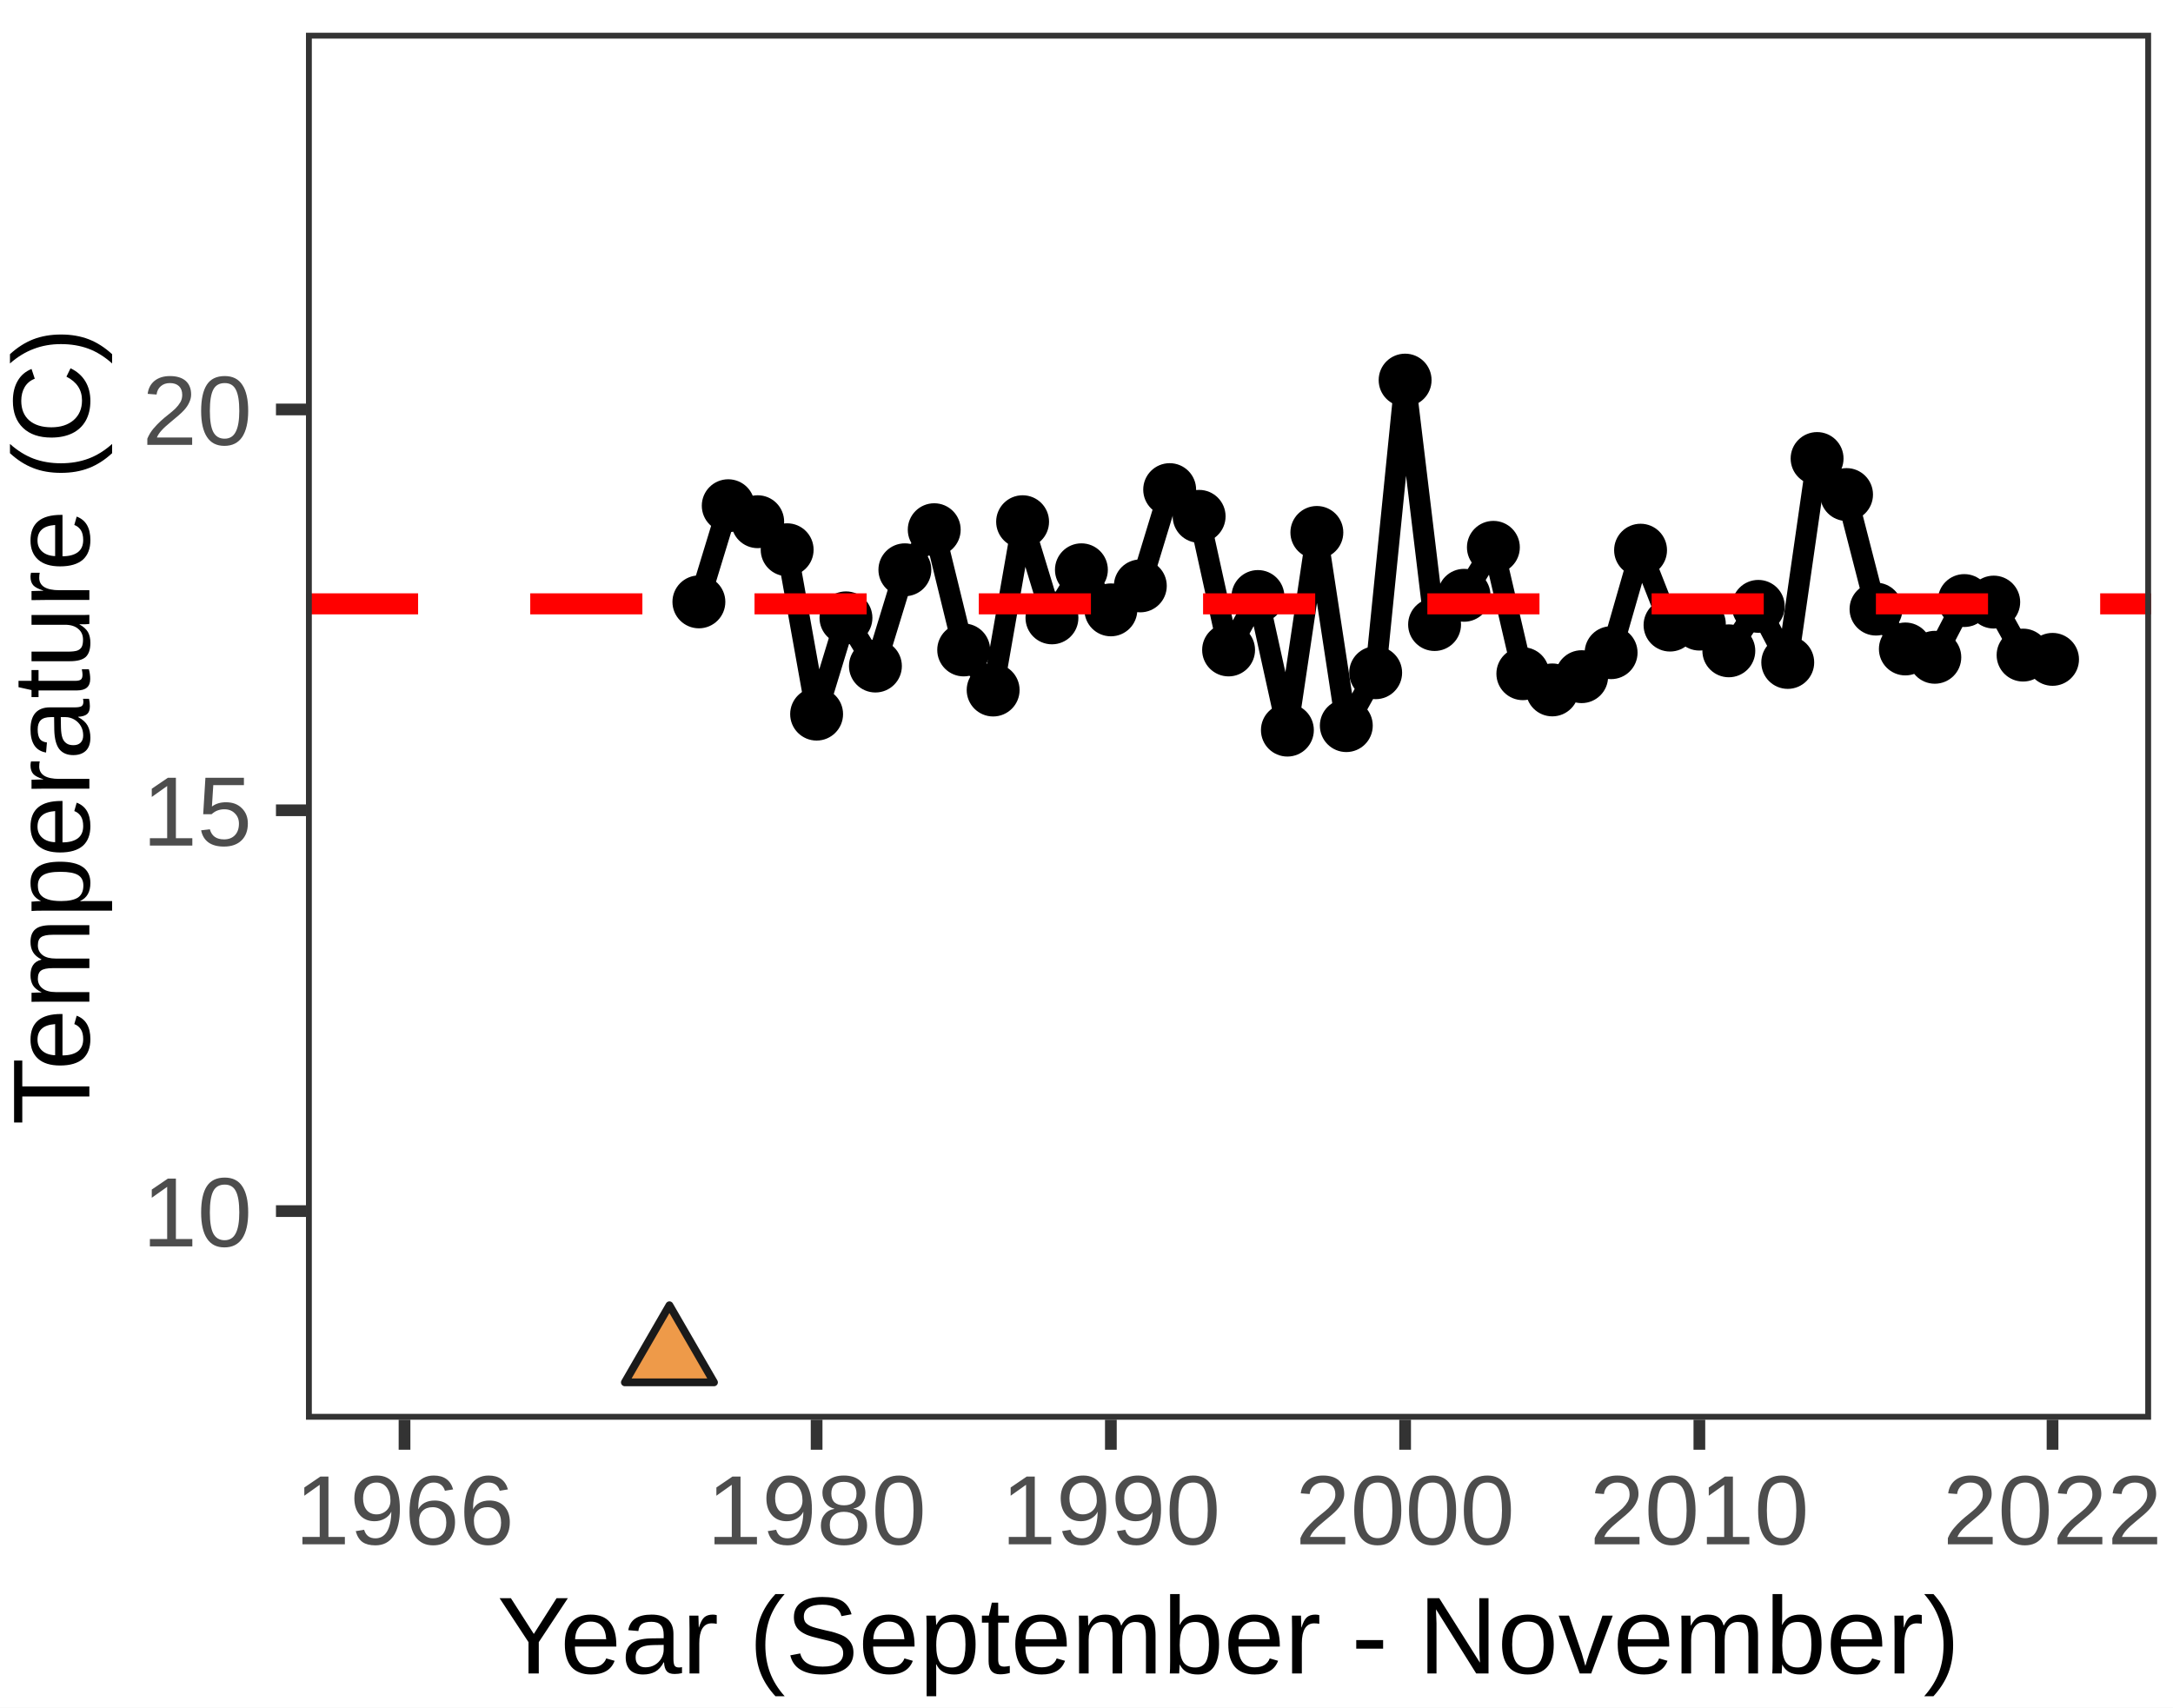
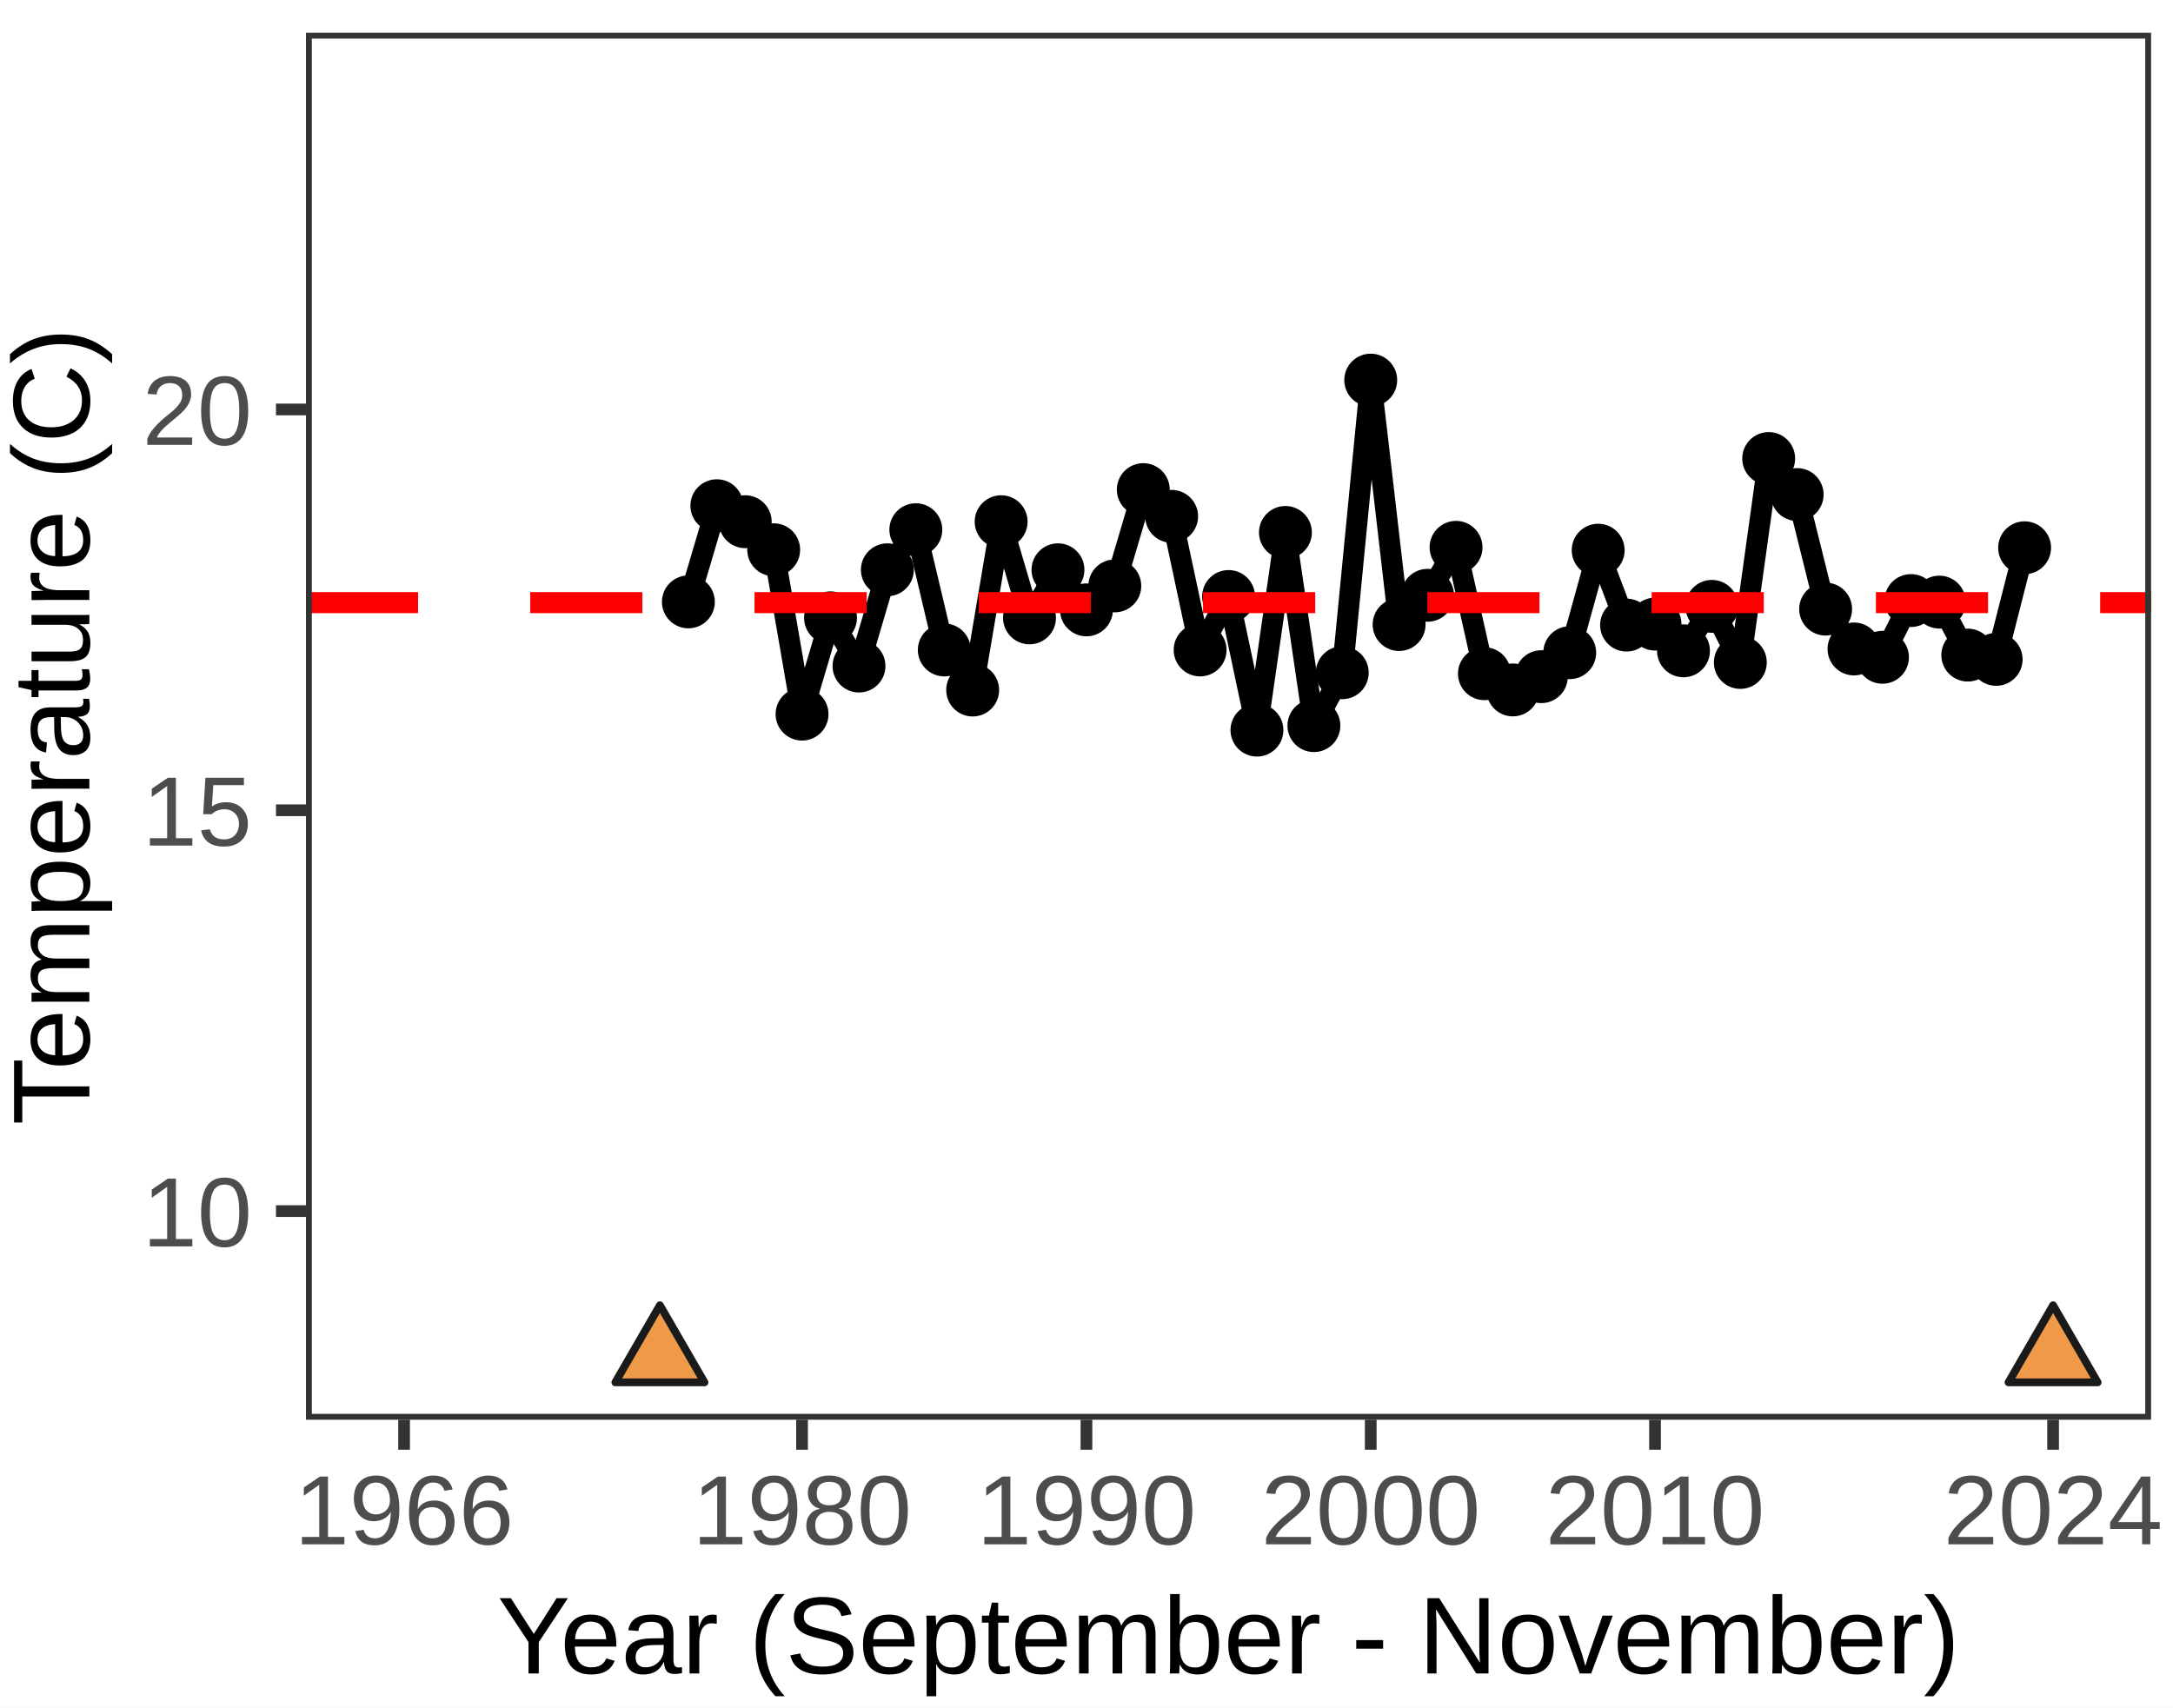
<svg xmlns="http://www.w3.org/2000/svg" class="svglite" width="198.43pt" height="155.91pt" viewBox="0 0 198.43 155.91">
  <defs>
    <style type="text/css">
    .svglite line, .svglite polyline, .svglite polygon, .svglite path, .svglite rect, .svglite circle {
      fill: none;
      stroke: #000000;
      stroke-linecap: round;
      stroke-linejoin: round;
      stroke-miterlimit: 10.00;
    }
    .svglite text {
      white-space: pre;
    }
  </style>
  </defs>
  <rect width="100%" height="100%" style="stroke: none; fill: #FFFFFF;" />
  <defs>
    <clipPath id="cpMC4wMHwxOTguNDN8MC4wMHwxNTUuOTE=">
      <rect x="0.00" y="0.00" width="198.43" height="155.91" />
    </clipPath>
  </defs>
  <g clip-path="url(#cpMC4wMHwxOTguNDN8MC4wMHwxNTUuOTE=)">
    <rect x="0.00" y="0.00" width="198.43" height="155.91" style="stroke-width: 1.07; stroke: #FFFFFF; fill: #FFFFFF;" />
  </g>
  <defs>
    <clipPath id="cpMjcuOTR8MTk2LjQzfDIuOTl8MTI5LjY0">
      <rect x="27.94" y="2.99" width="168.49" height="126.65" />
    </clipPath>
  </defs>
  <g clip-path="url(#cpMjcuOTR8MTk2LjQzfDIuOTl8MTI5LjY0)">
    <rect x="27.94" y="2.99" width="168.49" height="126.65" style="stroke-width: 1.07; stroke: none; fill: #FFFFFF;" />
-     <polyline points="63.82,54.96 66.50,46.18 69.19,47.64 71.88,50.20 74.57,65.21 77.25,56.42 79.94,60.82 82.63,52.03 85.31,48.37 88.00,59.35 90.69,63.01 93.38,47.64 96.06,56.42 98.75,52.03 101.44,55.69 104.13,53.50 106.81,44.71 109.50,47.15 112.19,59.35 114.87,54.47 117.56,66.67 120.25,48.62 122.94,66.26 125.62,61.43 128.31,34.71 131.00,57.03 133.69,54.36 136.37,49.98 139.06,61.52 141.75,63.00 144.43,61.79 147.12,59.60 149.81,50.24 152.50,57.08 155.18,56.99 157.87,59.43 160.56,55.37 163.25,60.49 165.93,41.87 168.62,45.16 171.31,55.62 173.99,59.26 176.68,60.02 179.37,54.84 182.06,54.98 184.74,59.82 187.43,60.21 " style="stroke-width: 1.92; stroke-linecap: butt;" />
-     <circle cx="63.82" cy="54.96" r="2.06" style="stroke-width: 0.71; fill: #000000;" />
-     <circle cx="66.50" cy="46.18" r="2.06" style="stroke-width: 0.71; fill: #000000;" />
-     <circle cx="69.19" cy="47.64" r="2.06" style="stroke-width: 0.71; fill: #000000;" />
-     <circle cx="71.88" cy="50.20" r="2.06" style="stroke-width: 0.71; fill: #000000;" />
-     <circle cx="74.57" cy="65.21" r="2.06" style="stroke-width: 0.71; fill: #000000;" />
-     <circle cx="77.25" cy="56.42" r="2.06" style="stroke-width: 0.71; fill: #000000;" />
-     <circle cx="79.94" cy="60.82" r="2.06" style="stroke-width: 0.71; fill: #000000;" />
-     <circle cx="82.63" cy="52.03" r="2.06" style="stroke-width: 0.71; fill: #000000;" />
-     <circle cx="85.31" cy="48.37" r="2.06" style="stroke-width: 0.71; fill: #000000;" />
-     <circle cx="88.00" cy="59.35" r="2.06" style="stroke-width: 0.71; fill: #000000;" />
-     <circle cx="90.69" cy="63.01" r="2.06" style="stroke-width: 0.71; fill: #000000;" />
-     <circle cx="93.38" cy="47.64" r="2.06" style="stroke-width: 0.71; fill: #000000;" />
-     <circle cx="96.06" cy="56.42" r="2.06" style="stroke-width: 0.71; fill: #000000;" />
-     <circle cx="98.75" cy="52.03" r="2.06" style="stroke-width: 0.71; fill: #000000;" />
-     <circle cx="101.44" cy="55.69" r="2.06" style="stroke-width: 0.71; fill: #000000;" />
-     <circle cx="104.13" cy="53.50" r="2.06" style="stroke-width: 0.71; fill: #000000;" />
-     <circle cx="106.81" cy="44.71" r="2.06" style="stroke-width: 0.71; fill: #000000;" />
-     <circle cx="109.50" cy="47.15" r="2.06" style="stroke-width: 0.71; fill: #000000;" />
-     <circle cx="112.19" cy="59.35" r="2.06" style="stroke-width: 0.71; fill: #000000;" />
-     <circle cx="114.87" cy="54.47" r="2.06" style="stroke-width: 0.71; fill: #000000;" />
-     <circle cx="117.56" cy="66.67" r="2.06" style="stroke-width: 0.71; fill: #000000;" />
-     <circle cx="120.25" cy="48.62" r="2.06" style="stroke-width: 0.71; fill: #000000;" />
-     <circle cx="122.94" cy="66.26" r="2.06" style="stroke-width: 0.71; fill: #000000;" />
-     <circle cx="125.62" cy="61.43" r="2.06" style="stroke-width: 0.71; fill: #000000;" />
-     <circle cx="128.31" cy="34.71" r="2.06" style="stroke-width: 0.71; fill: #000000;" />
-     <circle cx="131.00" cy="57.03" r="2.06" style="stroke-width: 0.71; fill: #000000;" />
-     <circle cx="133.69" cy="54.36" r="2.06" style="stroke-width: 0.71; fill: #000000;" />
-     <circle cx="136.37" cy="49.98" r="2.06" style="stroke-width: 0.71; fill: #000000;" />
-     <circle cx="139.06" cy="61.52" r="2.06" style="stroke-width: 0.71; fill: #000000;" />
-     <circle cx="141.75" cy="63.00" r="2.06" style="stroke-width: 0.71; fill: #000000;" />
-     <circle cx="144.43" cy="61.79" r="2.06" style="stroke-width: 0.71; fill: #000000;" />
-     <circle cx="147.12" cy="59.60" r="2.06" style="stroke-width: 0.71; fill: #000000;" />
-     <circle cx="149.81" cy="50.24" r="2.06" style="stroke-width: 0.71; fill: #000000;" />
-     <circle cx="152.50" cy="57.08" r="2.06" style="stroke-width: 0.71; fill: #000000;" />
-     <circle cx="155.18" cy="56.99" r="2.06" style="stroke-width: 0.71; fill: #000000;" />
-     <circle cx="157.87" cy="59.43" r="2.06" style="stroke-width: 0.71; fill: #000000;" />
-     <circle cx="160.56" cy="55.37" r="2.06" style="stroke-width: 0.71; fill: #000000;" />
-     <circle cx="163.25" cy="60.49" r="2.06" style="stroke-width: 0.71; fill: #000000;" />
-     <circle cx="165.93" cy="41.87" r="2.06" style="stroke-width: 0.71; fill: #000000;" />
-     <circle cx="168.62" cy="45.16" r="2.06" style="stroke-width: 0.71; fill: #000000;" />
-     <circle cx="171.31" cy="55.62" r="2.06" style="stroke-width: 0.71; fill: #000000;" />
-     <circle cx="173.99" cy="59.26" r="2.06" style="stroke-width: 0.71; fill: #000000;" />
-     <circle cx="176.68" cy="60.02" r="2.06" style="stroke-width: 0.71; fill: #000000;" />
-     <circle cx="179.37" cy="54.84" r="2.06" style="stroke-width: 0.71; fill: #000000;" />
-     <circle cx="182.06" cy="54.98" r="2.06" style="stroke-width: 0.71; fill: #000000;" />
-     <circle cx="184.74" cy="59.82" r="2.06" style="stroke-width: 0.71; fill: #000000;" />
-     <circle cx="187.43" cy="60.21" r="2.06" style="stroke-width: 0.71; fill: #000000;" />
-     <polygon points="61.13,119.19 65.20,126.23 57.06,126.23 " style="stroke-width: 0.71; stroke: #1A1A1A; fill: #EE9A49;" />
-     <line x1="27.94" y1="55.14" x2="196.43" y2="55.14" style="stroke-width: 1.92; stroke: #FF0000; stroke-dasharray: 10.24,10.24; stroke-linecap: butt;" />
+     <polyline points="62.86,54.96 65.46,46.18 68.05,47.64 70.65,50.20 73.24,65.21 75.84,56.42 78.44,60.82 81.03,52.03 83.63,48.37 86.23,59.35 88.82,63.01 91.42,47.64 94.01,56.42 96.61,52.03 99.21,55.69 101.80,53.50 104.40,44.71 106.99,47.15 109.59,59.35 112.19,54.47 114.78,66.67 117.38,48.62 119.98,66.26 122.57,61.43 125.17,34.71 127.76,57.03 130.36,54.36 132.96,49.98 135.55,61.52 138.15,63.00 140.75,61.79 143.34,59.60 145.94,50.24 148.53,57.08 151.13,56.99 153.73,59.43 156.32,55.37 158.92,60.49 161.51,41.87 164.11,45.16 166.71,55.62 169.30,59.26 171.90,60.02 174.50,54.84 177.09,54.98 179.69,59.82 182.28,60.21 184.88,50.02 " style="stroke-width: 1.92; stroke-linecap: butt;" />
+     <circle cx="62.86" cy="54.96" r="2.06" style="stroke-width: 0.71; fill: #000000;" />
+     <circle cx="65.46" cy="46.18" r="2.06" style="stroke-width: 0.71; fill: #000000;" />
+     <circle cx="68.05" cy="47.64" r="2.06" style="stroke-width: 0.71; fill: #000000;" />
+     <circle cx="70.65" cy="50.20" r="2.06" style="stroke-width: 0.71; fill: #000000;" />
+     <circle cx="73.24" cy="65.21" r="2.06" style="stroke-width: 0.71; fill: #000000;" />
+     <circle cx="75.84" cy="56.42" r="2.06" style="stroke-width: 0.71; fill: #000000;" />
+     <circle cx="78.44" cy="60.82" r="2.06" style="stroke-width: 0.71; fill: #000000;" />
+     <circle cx="81.03" cy="52.03" r="2.06" style="stroke-width: 0.71; fill: #000000;" />
+     <circle cx="83.63" cy="48.37" r="2.06" style="stroke-width: 0.71; fill: #000000;" />
+     <circle cx="86.23" cy="59.35" r="2.06" style="stroke-width: 0.71; fill: #000000;" />
+     <circle cx="88.82" cy="63.01" r="2.06" style="stroke-width: 0.71; fill: #000000;" />
+     <circle cx="91.42" cy="47.64" r="2.06" style="stroke-width: 0.71; fill: #000000;" />
+     <circle cx="94.01" cy="56.42" r="2.06" style="stroke-width: 0.71; fill: #000000;" />
+     <circle cx="96.61" cy="52.03" r="2.06" style="stroke-width: 0.71; fill: #000000;" />
+     <circle cx="99.21" cy="55.69" r="2.06" style="stroke-width: 0.71; fill: #000000;" />
+     <circle cx="101.80" cy="53.50" r="2.06" style="stroke-width: 0.71; fill: #000000;" />
+     <circle cx="104.40" cy="44.71" r="2.06" style="stroke-width: 0.71; fill: #000000;" />
+     <circle cx="106.99" cy="47.15" r="2.06" style="stroke-width: 0.71; fill: #000000;" />
+     <circle cx="109.59" cy="59.35" r="2.06" style="stroke-width: 0.71; fill: #000000;" />
+     <circle cx="112.19" cy="54.47" r="2.06" style="stroke-width: 0.71; fill: #000000;" />
+     <circle cx="114.78" cy="66.67" r="2.06" style="stroke-width: 0.71; fill: #000000;" />
+     <circle cx="117.38" cy="48.62" r="2.06" style="stroke-width: 0.71; fill: #000000;" />
+     <circle cx="119.98" cy="66.26" r="2.06" style="stroke-width: 0.71; fill: #000000;" />
+     <circle cx="122.57" cy="61.43" r="2.06" style="stroke-width: 0.71; fill: #000000;" />
+     <circle cx="125.17" cy="34.71" r="2.06" style="stroke-width: 0.71; fill: #000000;" />
+     <circle cx="127.76" cy="57.03" r="2.06" style="stroke-width: 0.71; fill: #000000;" />
+     <circle cx="130.36" cy="54.36" r="2.06" style="stroke-width: 0.71; fill: #000000;" />
+     <circle cx="132.96" cy="49.98" r="2.06" style="stroke-width: 0.71; fill: #000000;" />
+     <circle cx="135.55" cy="61.52" r="2.06" style="stroke-width: 0.71; fill: #000000;" />
+     <circle cx="138.15" cy="63.00" r="2.06" style="stroke-width: 0.71; fill: #000000;" />
+     <circle cx="140.75" cy="61.79" r="2.06" style="stroke-width: 0.71; fill: #000000;" />
+     <circle cx="143.34" cy="59.60" r="2.06" style="stroke-width: 0.71; fill: #000000;" />
+     <circle cx="145.94" cy="50.24" r="2.06" style="stroke-width: 0.71; fill: #000000;" />
+     <circle cx="148.53" cy="57.08" r="2.06" style="stroke-width: 0.71; fill: #000000;" />
+     <circle cx="151.13" cy="56.99" r="2.06" style="stroke-width: 0.71; fill: #000000;" />
+     <circle cx="153.73" cy="59.43" r="2.06" style="stroke-width: 0.71; fill: #000000;" />
+     <circle cx="156.32" cy="55.37" r="2.06" style="stroke-width: 0.71; fill: #000000;" />
+     <circle cx="158.92" cy="60.49" r="2.06" style="stroke-width: 0.71; fill: #000000;" />
+     <circle cx="161.51" cy="41.87" r="2.06" style="stroke-width: 0.71; fill: #000000;" />
+     <circle cx="164.11" cy="45.16" r="2.06" style="stroke-width: 0.71; fill: #000000;" />
+     <circle cx="166.71" cy="55.62" r="2.06" style="stroke-width: 0.71; fill: #000000;" />
+     <circle cx="169.30" cy="59.26" r="2.06" style="stroke-width: 0.71; fill: #000000;" />
+     <circle cx="171.90" cy="60.02" r="2.06" style="stroke-width: 0.71; fill: #000000;" />
+     <circle cx="174.50" cy="54.84" r="2.06" style="stroke-width: 0.71; fill: #000000;" />
+     <circle cx="177.09" cy="54.98" r="2.06" style="stroke-width: 0.71; fill: #000000;" />
+     <circle cx="179.69" cy="59.82" r="2.06" style="stroke-width: 0.71; fill: #000000;" />
+     <circle cx="182.28" cy="60.21" r="2.06" style="stroke-width: 0.71; fill: #000000;" />
+     <circle cx="184.88" cy="50.02" r="2.06" style="stroke-width: 0.71; fill: #000000;" />
+     <polygon points="60.26,119.19 64.33,126.23 56.19,126.23 " style="stroke-width: 0.71; stroke: #1A1A1A; fill: #EE9A49;" />
+     <polygon points="187.48,119.19 191.55,126.23 183.41,126.23 " style="stroke-width: 0.71; stroke: #1A1A1A; fill: #EE9A49;" />
+     <line x1="27.94" y1="55.03" x2="196.43" y2="55.03" style="stroke-width: 1.92; stroke: #FF0000; stroke-dasharray: 10.24,10.24; stroke-linecap: butt;" />
    <rect x="27.94" y="2.99" width="168.49" height="126.65" style="stroke-width: 1.07; stroke: #333333;" />
  </g>
  <g clip-path="url(#cpMC4wMHwxOTguNDN8MC4wMHwxNTUuOTE=)">
    <text x="23.01" y="113.81" text-anchor="end" style="font-size: 9.00px;fill: #4D4D4D; font-family: &quot;Arial&quot;;" textLength="10.01px" lengthAdjust="spacingAndGlyphs">10</text>
    <text x="23.01" y="77.21" text-anchor="end" style="font-size: 9.00px;fill: #4D4D4D; font-family: &quot;Arial&quot;;" textLength="10.01px" lengthAdjust="spacingAndGlyphs">15</text>
    <text x="23.01" y="40.62" text-anchor="end" style="font-size: 9.00px;fill: #4D4D4D; font-family: &quot;Arial&quot;;" textLength="10.01px" lengthAdjust="spacingAndGlyphs">20</text>
    <polyline points="25.20,110.59 27.94,110.59 " style="stroke-width: 1.07; stroke: #333333; stroke-linecap: butt;" />
    <polyline points="25.20,73.99 27.94,73.99 " style="stroke-width: 1.07; stroke: #333333; stroke-linecap: butt;" />
    <polyline points="25.20,37.39 27.94,37.39 " style="stroke-width: 1.07; stroke: #333333; stroke-linecap: butt;" />
-     <polyline points="36.94,132.38 36.94,129.64 " style="stroke-width: 1.07; stroke: #333333; stroke-linecap: butt;" />
-     <polyline points="74.57,132.38 74.57,129.64 " style="stroke-width: 1.07; stroke: #333333; stroke-linecap: butt;" />
-     <polyline points="101.44,132.38 101.44,129.64 " style="stroke-width: 1.07; stroke: #333333; stroke-linecap: butt;" />
-     <polyline points="128.31,132.38 128.31,129.64 " style="stroke-width: 1.07; stroke: #333333; stroke-linecap: butt;" />
-     <polyline points="155.18,132.38 155.18,129.64 " style="stroke-width: 1.07; stroke: #333333; stroke-linecap: butt;" />
-     <polyline points="187.43,132.38 187.43,129.64 " style="stroke-width: 1.07; stroke: #333333; stroke-linecap: butt;" />
-     <text x="36.94" y="141.02" text-anchor="middle" style="font-size: 9.00px;fill: #4D4D4D; font-family: &quot;Arial&quot;;" textLength="20.02px" lengthAdjust="spacingAndGlyphs">1966</text>
-     <text x="74.57" y="141.02" text-anchor="middle" style="font-size: 9.00px;fill: #4D4D4D; font-family: &quot;Arial&quot;;" textLength="20.02px" lengthAdjust="spacingAndGlyphs">1980</text>
-     <text x="101.44" y="141.02" text-anchor="middle" style="font-size: 9.00px;fill: #4D4D4D; font-family: &quot;Arial&quot;;" textLength="20.02px" lengthAdjust="spacingAndGlyphs">1990</text>
-     <text x="128.31" y="141.02" text-anchor="middle" style="font-size: 9.00px;fill: #4D4D4D; font-family: &quot;Arial&quot;;" textLength="20.02px" lengthAdjust="spacingAndGlyphs">2000</text>
-     <text x="155.18" y="141.02" text-anchor="middle" style="font-size: 9.00px;fill: #4D4D4D; font-family: &quot;Arial&quot;;" textLength="20.02px" lengthAdjust="spacingAndGlyphs">2010</text>
-     <text x="187.43" y="141.02" text-anchor="middle" style="font-size: 9.00px;fill: #4D4D4D; font-family: &quot;Arial&quot;;" textLength="20.02px" lengthAdjust="spacingAndGlyphs">2022</text>
+     <polyline points="36.90,132.38 36.90,129.64 " style="stroke-width: 1.07; stroke: #333333; stroke-linecap: butt;" />
+     <polyline points="73.24,132.38 73.24,129.64 " style="stroke-width: 1.07; stroke: #333333; stroke-linecap: butt;" />
+     <polyline points="99.21,132.38 99.21,129.64 " style="stroke-width: 1.07; stroke: #333333; stroke-linecap: butt;" />
+     <polyline points="125.17,132.38 125.17,129.64 " style="stroke-width: 1.07; stroke: #333333; stroke-linecap: butt;" />
+     <polyline points="151.13,132.38 151.13,129.64 " style="stroke-width: 1.07; stroke: #333333; stroke-linecap: butt;" />
+     <polyline points="187.48,132.38 187.48,129.64 " style="stroke-width: 1.07; stroke: #333333; stroke-linecap: butt;" />
+     <text x="36.90" y="141.02" text-anchor="middle" style="font-size: 9.00px;fill: #4D4D4D; font-family: &quot;Arial&quot;;" textLength="20.02px" lengthAdjust="spacingAndGlyphs">1966</text>
+     <text x="73.24" y="141.02" text-anchor="middle" style="font-size: 9.00px;fill: #4D4D4D; font-family: &quot;Arial&quot;;" textLength="20.02px" lengthAdjust="spacingAndGlyphs">1980</text>
+     <text x="99.21" y="141.02" text-anchor="middle" style="font-size: 9.00px;fill: #4D4D4D; font-family: &quot;Arial&quot;;" textLength="20.02px" lengthAdjust="spacingAndGlyphs">1990</text>
+     <text x="125.17" y="141.02" text-anchor="middle" style="font-size: 9.00px;fill: #4D4D4D; font-family: &quot;Arial&quot;;" textLength="20.02px" lengthAdjust="spacingAndGlyphs">2000</text>
+     <text x="151.13" y="141.02" text-anchor="middle" style="font-size: 9.00px;fill: #4D4D4D; font-family: &quot;Arial&quot;;" textLength="20.02px" lengthAdjust="spacingAndGlyphs">2010</text>
+     <text x="187.48" y="141.02" text-anchor="middle" style="font-size: 9.00px;fill: #4D4D4D; font-family: &quot;Arial&quot;;" textLength="20.02px" lengthAdjust="spacingAndGlyphs">2024</text>
    <text x="112.19" y="152.81" text-anchor="middle" style="font-size: 10.00px; font-family: &quot;Arial&quot;;" textLength="133.65px" lengthAdjust="spacingAndGlyphs">Year (September - November)</text>
    <text transform="translate(8.16,66.32) rotate(-90)" text-anchor="middle" style="font-size: 10.00px; font-family: &quot;Arial&quot;;" textLength="72.84px" lengthAdjust="spacingAndGlyphs">Temperature (C)</text>
  </g>
</svg>
